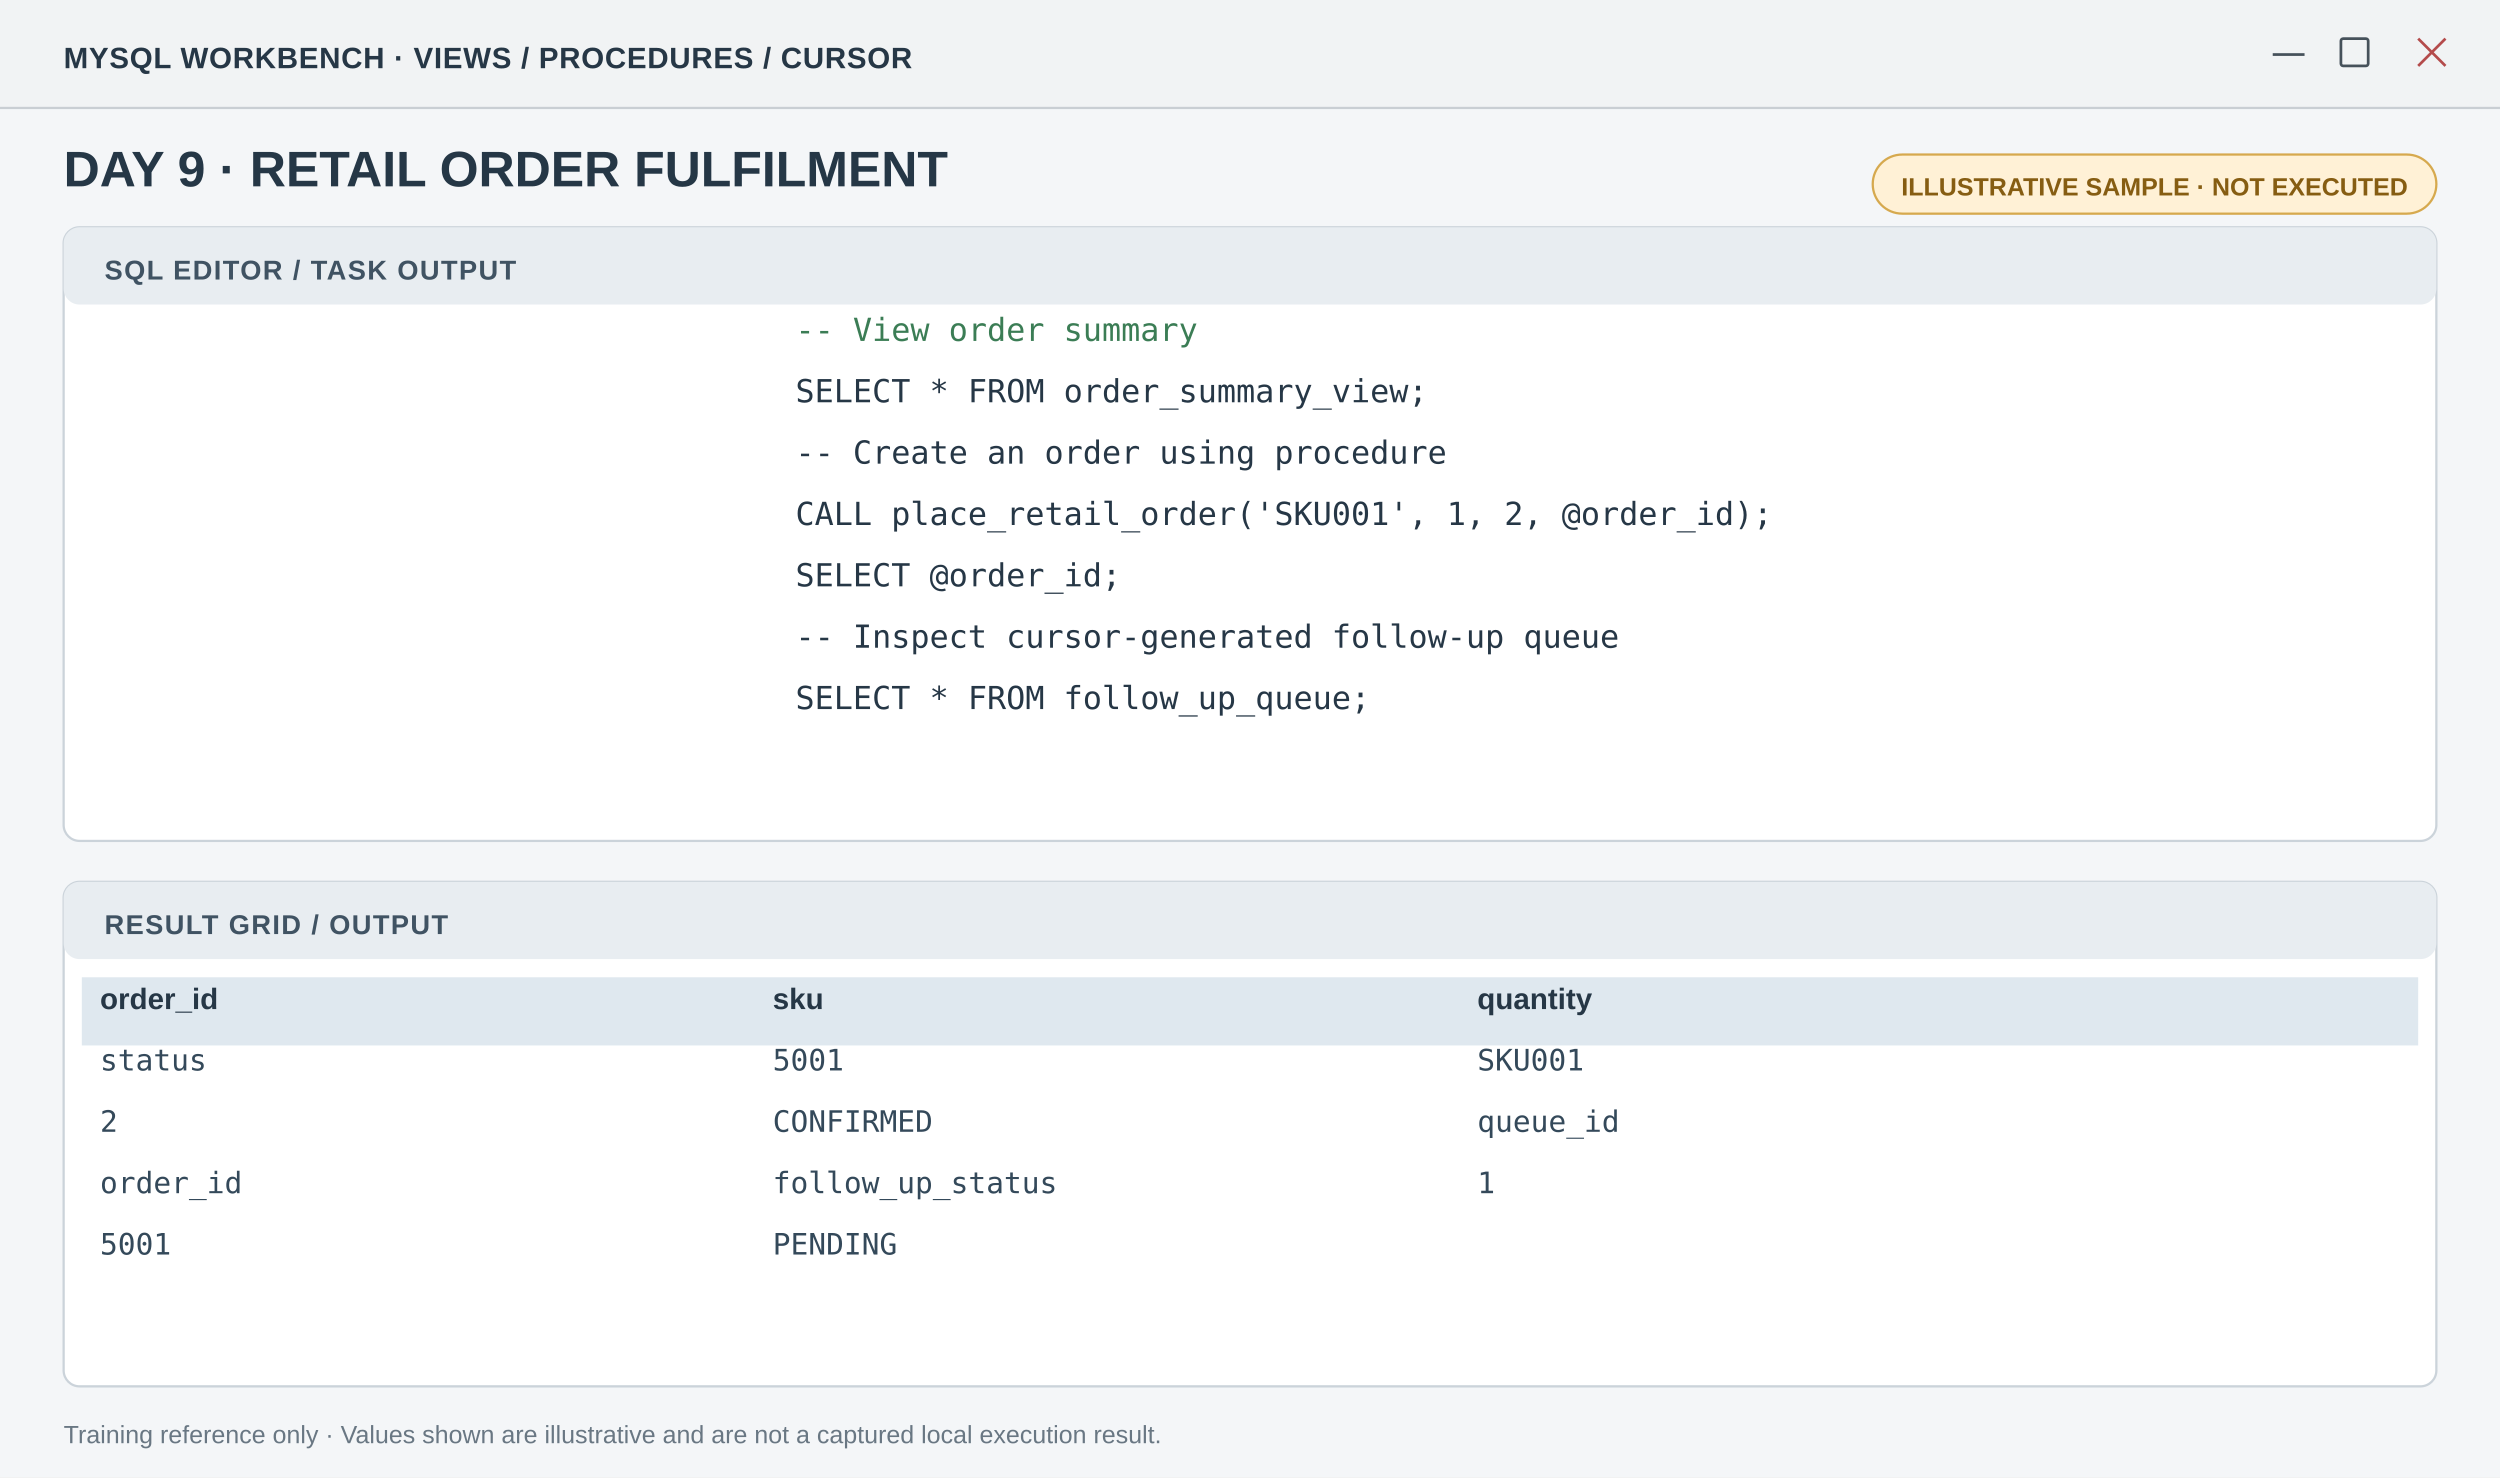
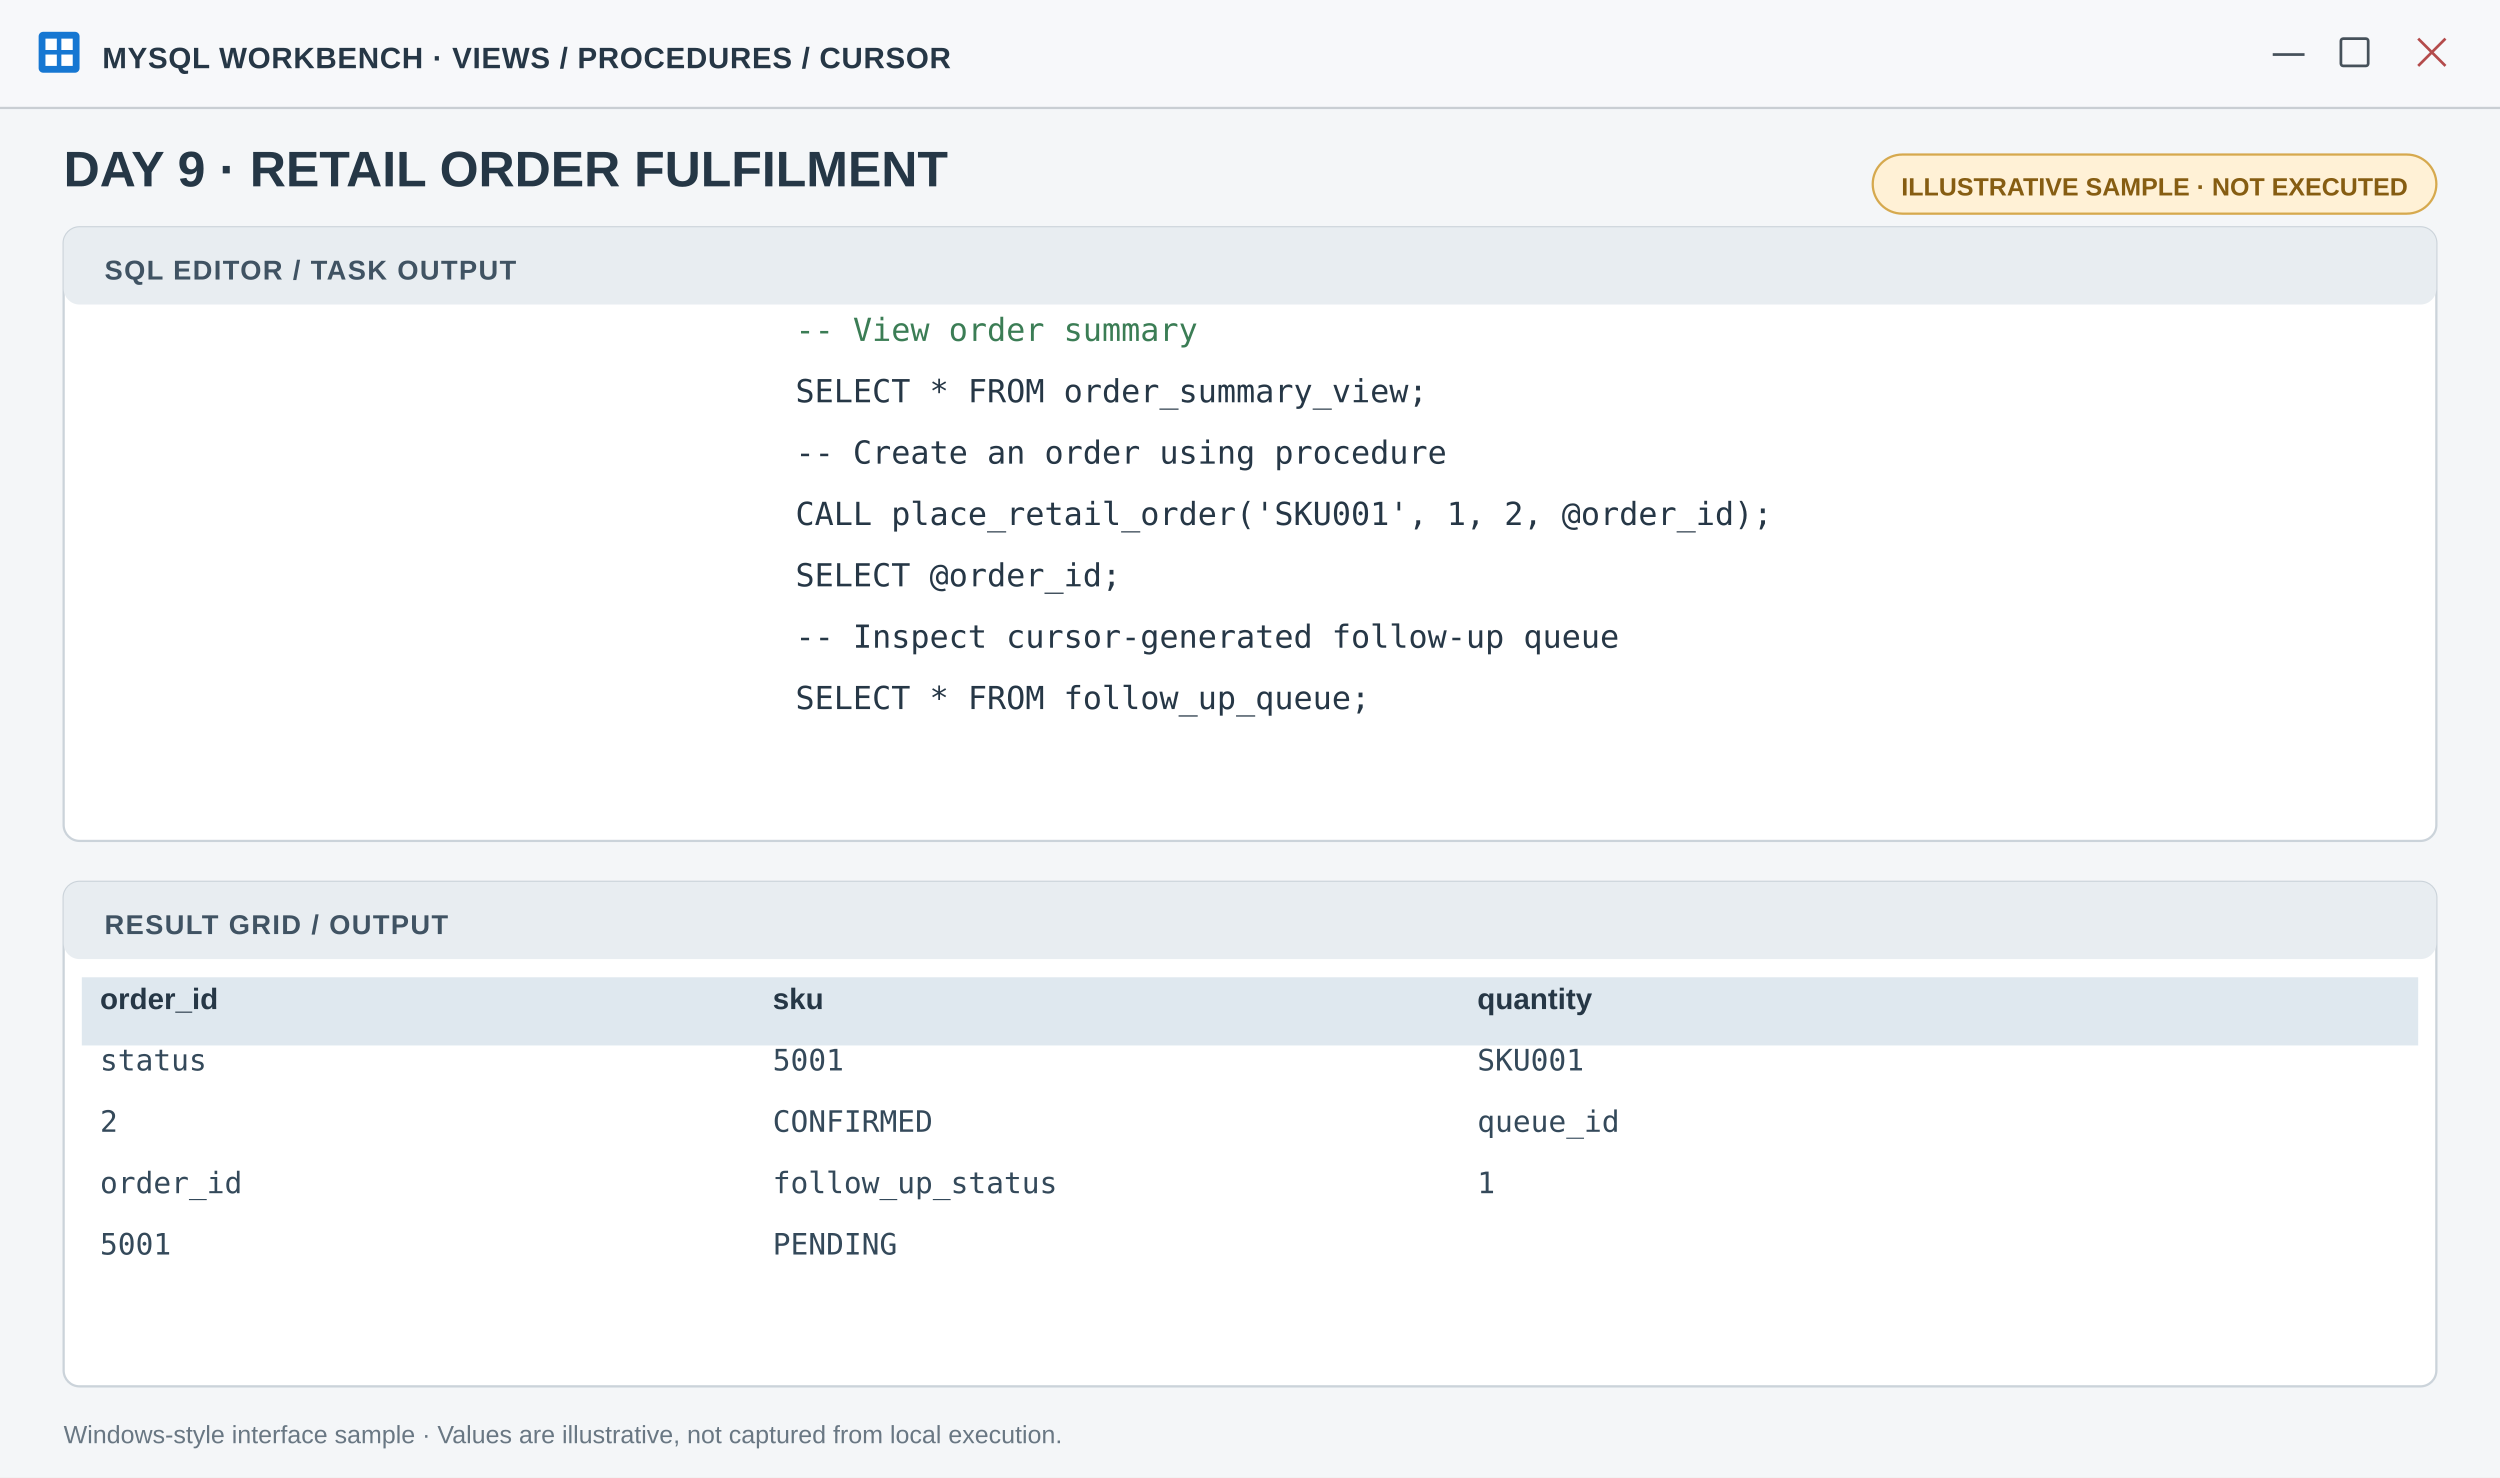
<svg xmlns="http://www.w3.org/2000/svg" width="1100" height="650" viewBox="0 0 1100 650">
  <rect width="1100" height="650" fill="#f4f6f8" />
-   <rect x="0" y="0" width="1100" height="48" fill="#f1f3f4" />
+   <rect x="0" y="0" width="1100" height="48" fill="#f7f8fa" />
  <line x1="0" y1="47.5" x2="1100" y2="47.5" stroke="#c9ced3" />
-   <text x="28" y="30" class="bar">MYSQL WORKBENCH · VIEWS / PROCEDURES / CURSOR</text>
+   <g transform="translate(17 14)">
+     <rect width="18" height="18" rx="2" fill="#1677d2" />
+     <path d="M3 3h5v5H3zm7 0h5v5h-5zM3 10h5v5H3zm7 0h5v5h-5z" fill="#fff" />
+   </g>
+   <text x="45" y="30" class="bar">MYSQL WORKBENCH · VIEWS / PROCEDURES / CURSOR</text>
  <text x="28" y="82" class="title">DAY 9 · RETAIL ORDER FULFILMENT</text>
  <rect x="28" y="100" width="1044" height="270" rx="7" fill="#fff" stroke="#cbd3da" />
  <rect x="28" y="100" width="1044" height="34" rx="7" fill="#e8edf1" />
  <text x="46" y="123" class="tab">SQL EDITOR / TASK OUTPUT</text>
  <text x="350" y="150" class="comment">-- View order summary</text>
  <text x="350" y="177" class="code">SELECT * FROM order_summary_view;</text>
  <text x="350" y="204" class="code">-- Create an order using procedure</text>
  <text x="350" y="231" class="code">CALL place_retail_order('SKU001', 1, 2, @order_id);</text>
  <text x="350" y="258" class="code">SELECT @order_id;</text>
  <text x="350" y="285" class="code">-- Inspect cursor-generated follow-up queue</text>
  <text x="350" y="312" class="code">SELECT * FROM follow_up_queue;</text>
  <rect x="28" y="388" width="1044" height="222" rx="7" fill="#fff" stroke="#cbd3da" />
  <rect x="28" y="388" width="1044" height="34" rx="7" fill="#e8edf1" />
  <text x="46" y="411" class="tab">RESULT GRID / OUTPUT</text>
  <rect x="36" y="430" width="1028" height="30" fill="#dfe8ef" />
  <text x="44" y="444" class="head">order_id</text>
  <text x="340" y="444" class="head">sku</text>
  <text x="650" y="444" class="head">quantity</text>
  <text x="44" y="471" class="cell">status</text>
  <text x="340" y="471" class="cell">5001</text>
  <text x="650" y="471" class="cell">SKU001</text>
  <text x="44" y="498" class="cell">2</text>
  <text x="340" y="498" class="cell">CONFIRMED</text>
  <text x="650" y="498" class="cell">queue_id</text>
  <text x="44" y="525" class="cell">order_id</text>
  <text x="340" y="525" class="cell">follow_up_status</text>
  <text x="650" y="525" class="cell">1</text>
  <text x="44" y="552" class="cell">5001</text>
  <text x="340" y="552" class="cell">PENDING</text>
  <rect x="824" y="68" width="248" height="26" rx="13" fill="#fff1d6" stroke="#d6a94e" />
  <text x="948" y="86" text-anchor="middle" class="sample">ILLUSTRATIVE SAMPLE · NOT EXECUTED</text>
-   <text x="28" y="635" class="foot">Training reference only · Values shown are illustrative and are not a captured local execution result.</text>
+   <text x="28" y="635" class="foot">Windows-style interface sample · Values are illustrative, not captured from local execution.</text>
  <g fill="none" stroke="#46515a" stroke-width="1.2">
    <path d="M1000 24h14" />
    <rect x="1030" y="17" width="12" height="12" rx="1" />
    <path d="M1064 17l12 12m0-12l-12 12" stroke="#b44b4b" />
  </g>
  <style>
 .bar{font:600 13px Arial,sans-serif;fill:#263746;letter-spacing:.3px}.title{font:700 22px Arial,sans-serif;fill:#253746}
 .tab{font:600 12px Arial,sans-serif;fill:#405363;letter-spacing:.6px}.comment{font:14px Consolas,monospace;fill:#3b7d55}
 .code{font:14px Consolas,monospace;fill:#263746}.head{font:600 13px Arial,sans-serif;fill:#263746}
 .cell{font:13px Consolas,monospace;fill:#34495a}.sample{font:700 11px Arial,sans-serif;fill:#865d12}
 .foot{font:11px Arial,sans-serif;fill:#697783}
 </style>
</svg>
